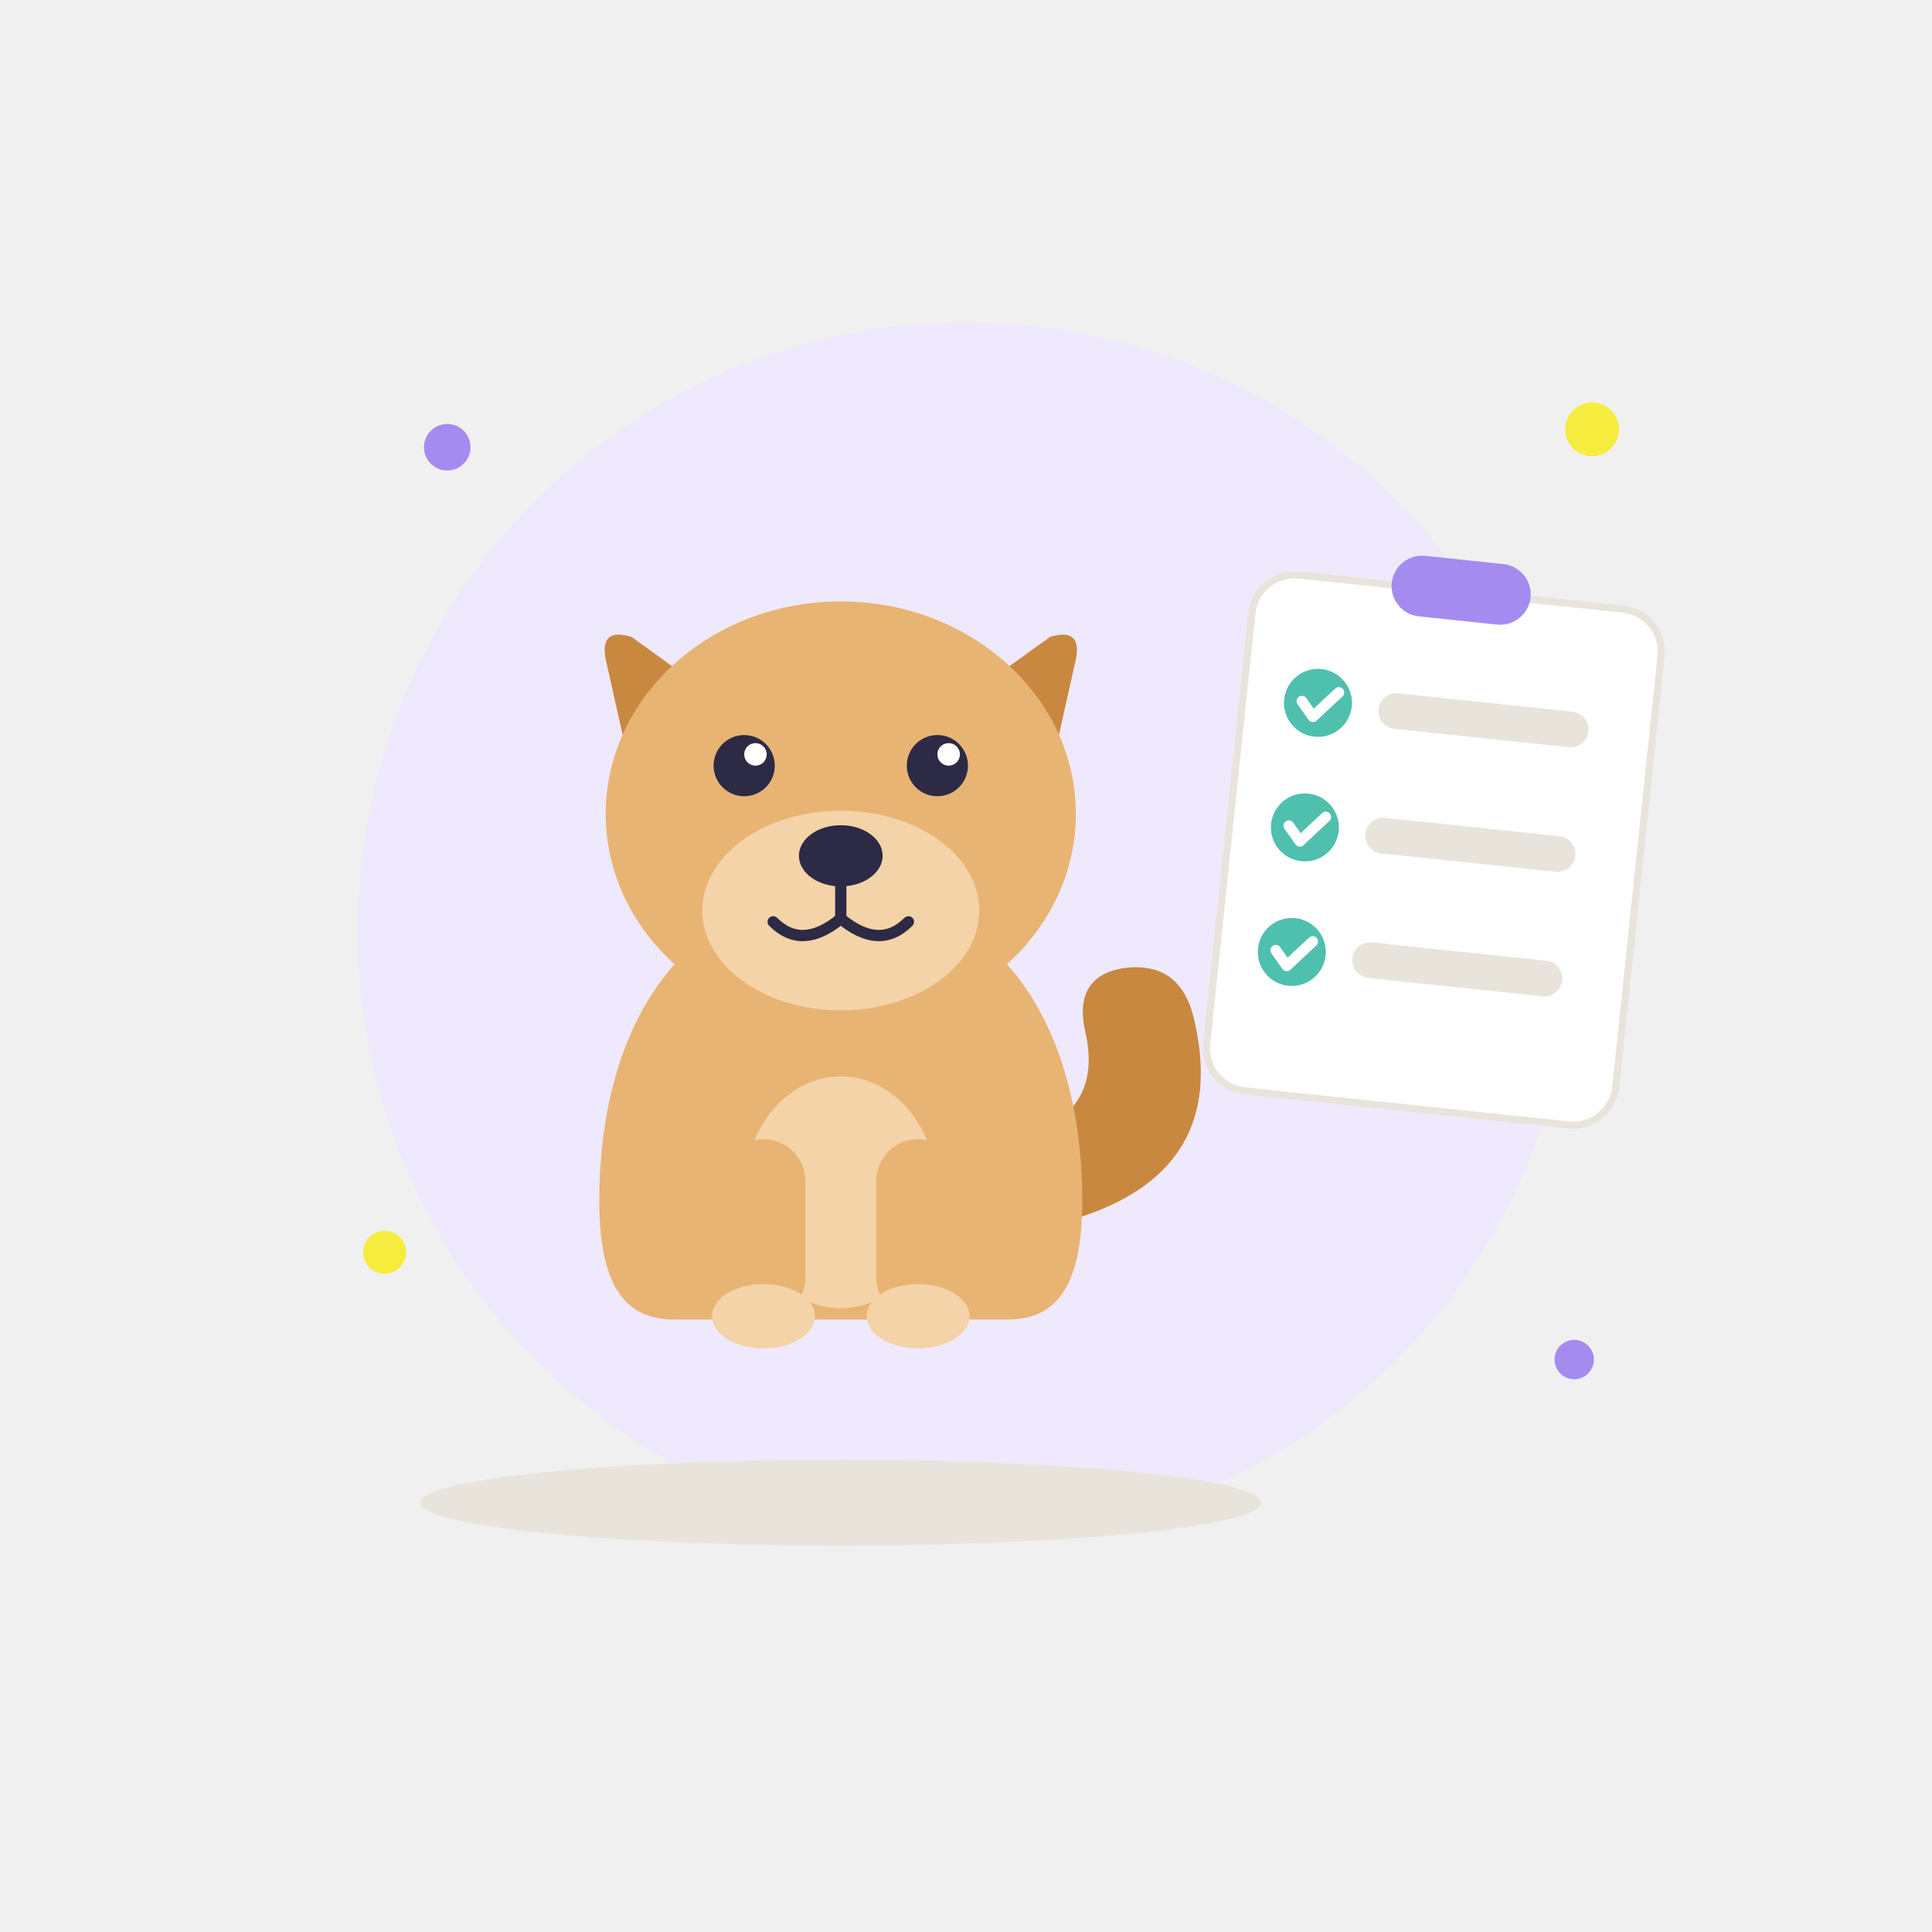
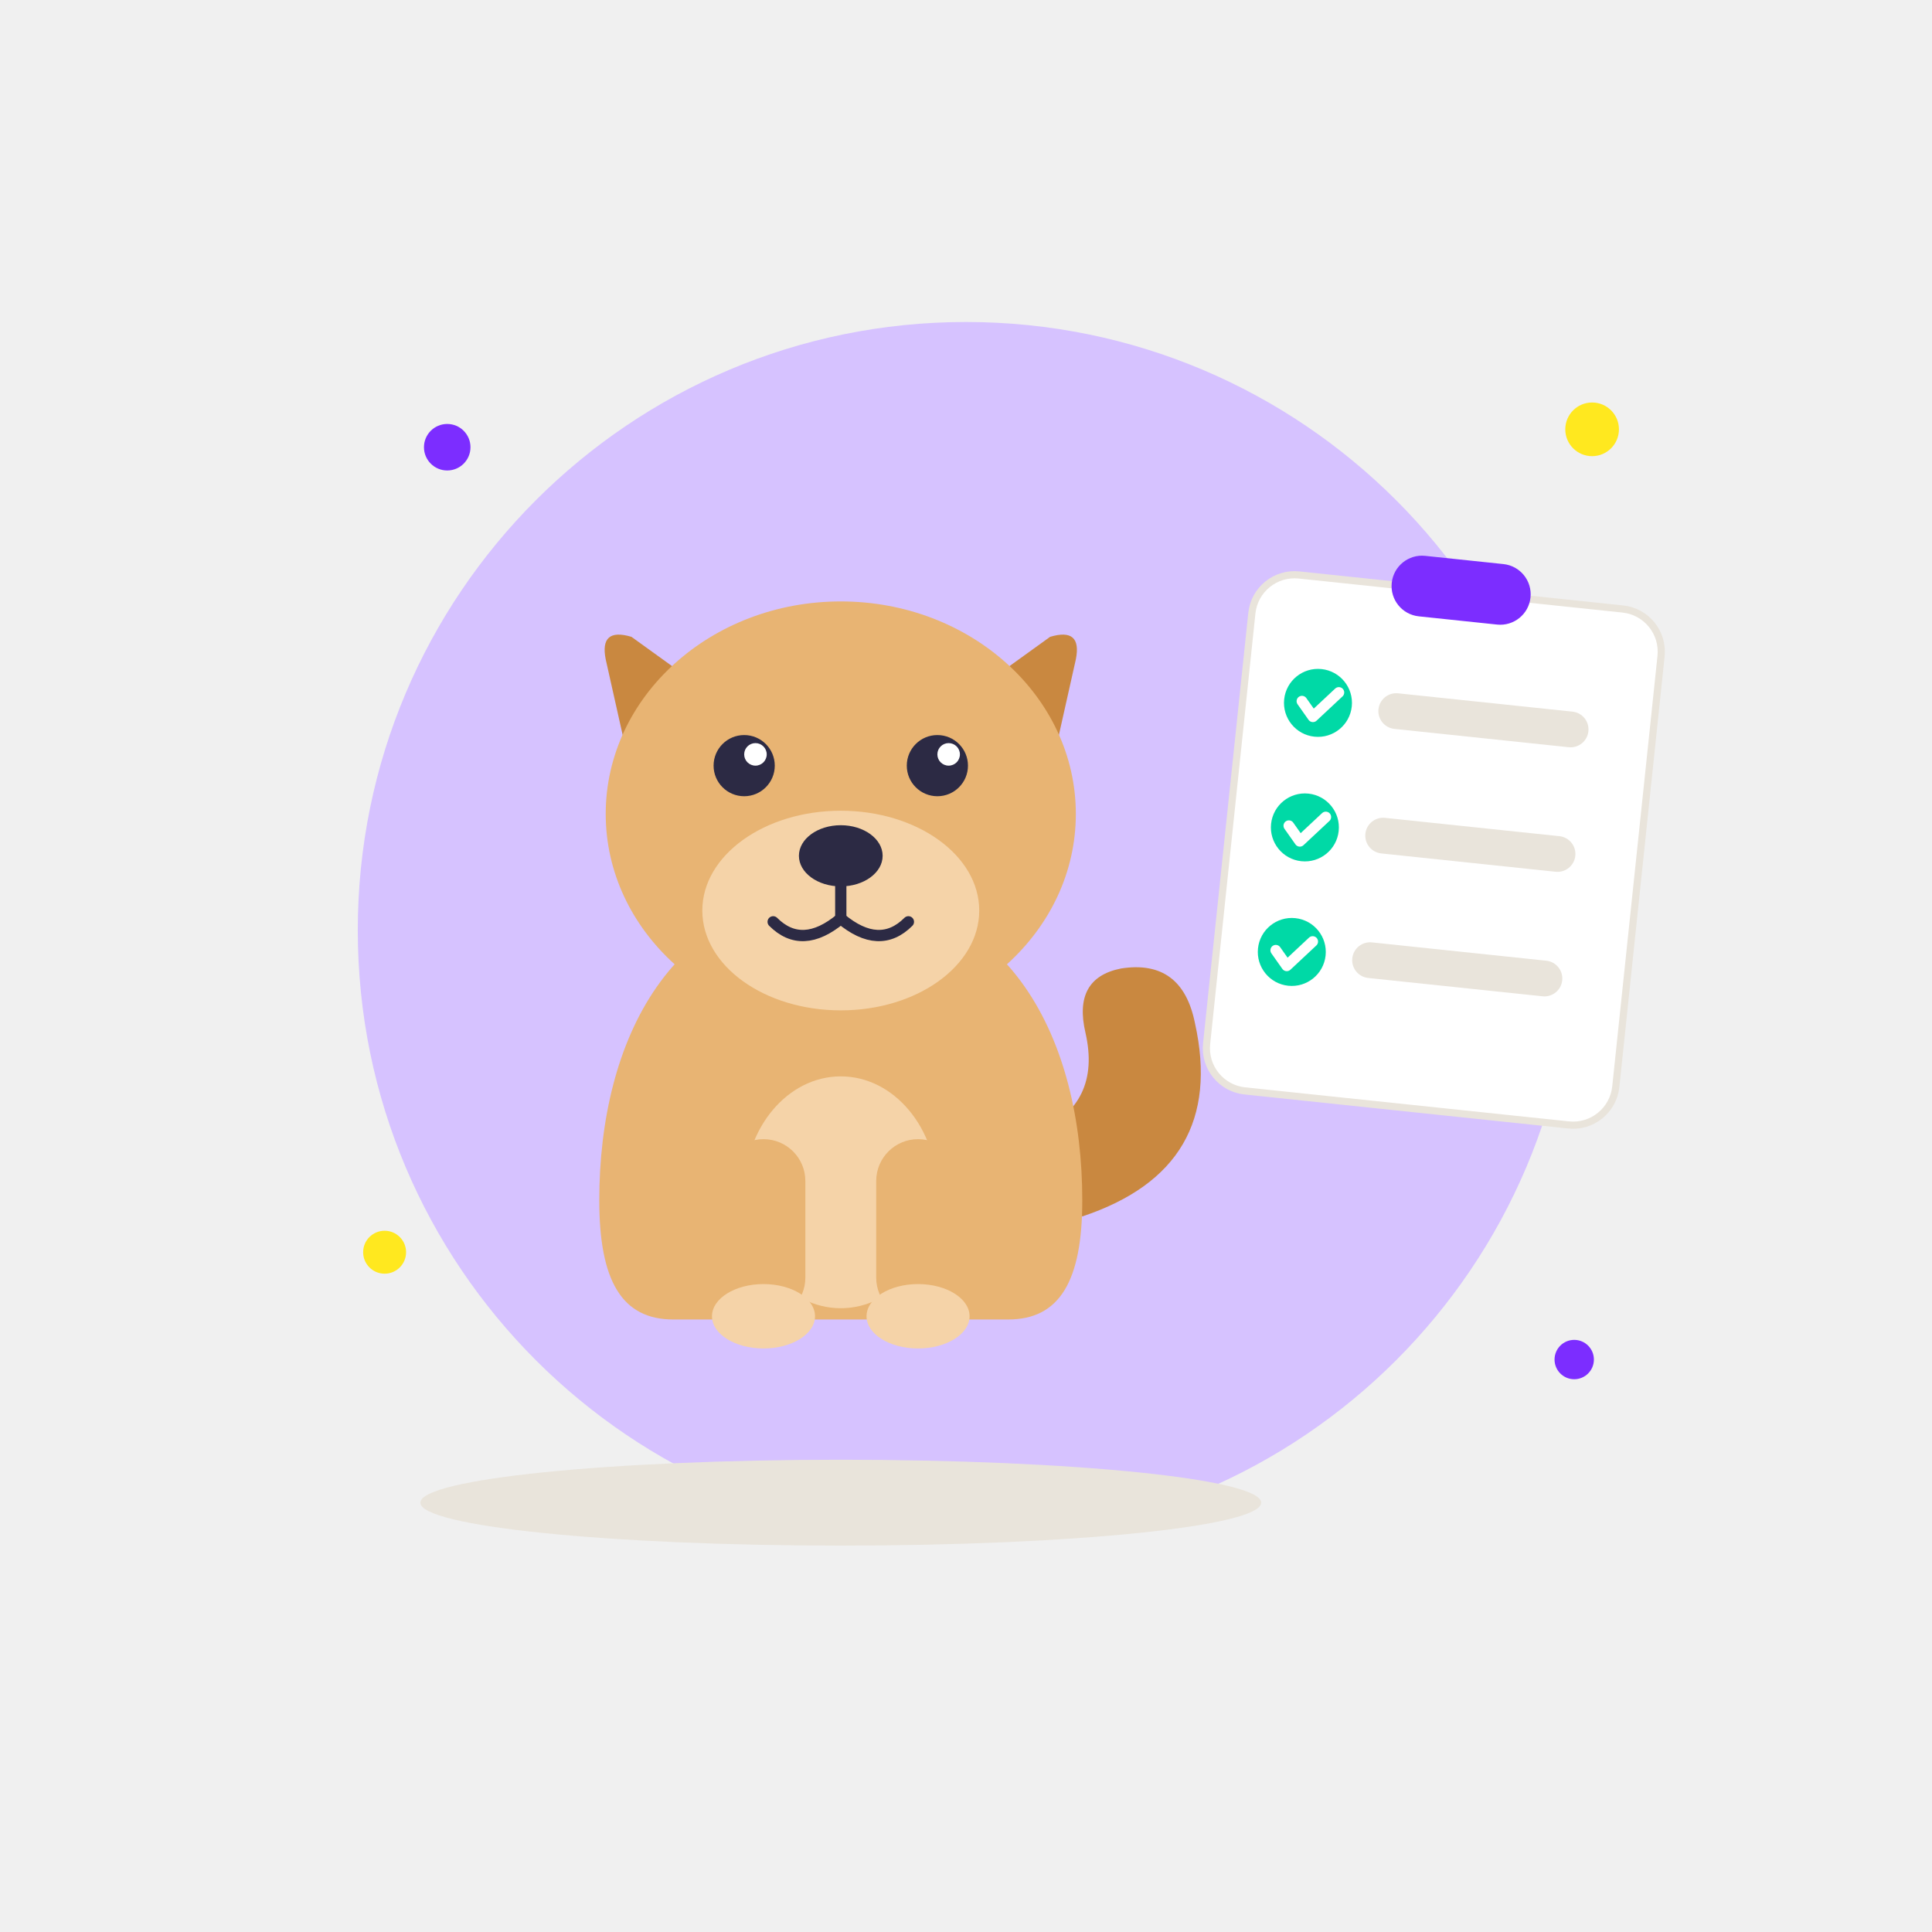
<svg xmlns="http://www.w3.org/2000/svg" viewBox="0 0 1080 1080" width="1080" height="1080">
-   <circle cx="540" cy="520" r="340" fill="#EFE9FD" />
+   <circle cx="540" cy="520" r="340" fill="#D6C2FF" />
  <g transform="translate(470,500) scale(0.9) rotate(0)">
    <path d="M150 200 q90 -30 70 -120 q-8 -40 -46 -34 q-30 6 -22 40 q10 44 -30 62 z" fill="#C98840" />
    <path d="M0 0 c105 0 150 90 150 190 c0 50 -14 74 -46 74 h-208 c-32 0 -46 -24 -46 -74 c0 -100 45 -190 150 -190 z" fill="#E8B473" />
    <ellipse cx="0" cy="185" rx="60" ry="72" fill="#F5D3A8" />
    <rect x="-74" y="152" width="52" height="112" rx="26" fill="#E8B473" />
    <rect x="22" y="152" width="52" height="112" rx="26" fill="#E8B473" />
    <ellipse cx="-48" cy="262" rx="32" ry="20" fill="#F5D3A8" />
    <ellipse cx="48" cy="262" rx="32" ry="20" fill="#F5D3A8" />
    <path d="M-120 -30 l-26 -116 q-4 -20 16 -14 l86 62 z" fill="#C98840" />
    <path d="M120 -30 l26 -116 q4 -20 -16 -14 l-86 62 z" fill="#C98840" />
    <ellipse cx="0" cy="-50" rx="146" ry="132" fill="#E8B473" />
    <ellipse cx="0" cy="10" rx="86" ry="62" fill="#F5D3A8" />
    <ellipse cx="0" cy="-24" rx="26" ry="19" fill="#2C2A44" />
    <path d="M0 -5 v20" stroke="#2C2A44" stroke-width="7" stroke-linecap="round" />
    <path d="M0 15 q-24 20 -42 2" stroke="#2C2A44" stroke-width="7" fill="none" stroke-linecap="round" />
    <path d="M0 15 q24 20 42 2" stroke="#2C2A44" stroke-width="7" fill="none" stroke-linecap="round" />
    <circle cx="-60" cy="-80" r="19" fill="#2C2A44" />
    <circle cx="-53" cy="-87" r="7" fill="#FFFFFF" />
    <circle cx="60" cy="-80" r="19" fill="#2C2A44" />
    <circle cx="67" cy="-87" r="7" fill="#FFFFFF" />
  </g>
  <g transform="rotate(6 800 480)">
    <rect x="686" y="330" width="230" height="290" rx="24" fill="#FFFFFF" stroke="#E9E4DB" stroke-width="4" />
-     <rect x="762" y="312" width="78" height="34" rx="17" fill="#A48BF0" />
-     <circle cx="728" cy="400" r="19" fill="#4FBFAE" />
+     <rect x="762" y="312" width="78" height="34" rx="17" fill="#7C2DFF" />
+     <circle cx="728" cy="400" r="19" fill="#00D9A6" />
    <path d="M719 400 l7 8 l13 -15" stroke="#fff" stroke-width="6" fill="none" stroke-linecap="round" stroke-linejoin="round" />
    <rect x="762" y="390" width="118" height="20" rx="10" fill="#E9E4DB" />
-     <circle cx="728" cy="470" r="19" fill="#4FBFAE" />
+     <circle cx="728" cy="470" r="19" fill="#00D9A6" />
    <path d="M719 470 l7 8 l13 -15" stroke="#fff" stroke-width="6" fill="none" stroke-linecap="round" stroke-linejoin="round" />
    <rect x="762" y="460" width="118" height="20" rx="10" fill="#E9E4DB" />
-     <circle cx="728" cy="540" r="19" fill="#4FBFAE" />
+     <circle cx="728" cy="540" r="19" fill="#00D9A6" />
    <path d="M719 540 l7 8 l13 -15" stroke="#fff" stroke-width="6" fill="none" stroke-linecap="round" stroke-linejoin="round" />
    <rect x="762" y="530" width="118" height="20" rx="10" fill="#E9E4DB" />
  </g>
-   <g fill="#A48BF0">
+   <g fill="#7C2DFF">
    <circle cx="250" cy="250" r="13" />
    <circle cx="880" cy="760" r="11" />
  </g>
-   <g fill="#F5EC3D">
+   <g fill="#FFE81F">
    <circle cx="890" cy="240" r="15" />
    <circle cx="215" cy="700" r="12" />
  </g>
  <ellipse cx="470" cy="840" rx="235" ry="24" fill="#E9E4DB" />
</svg>
